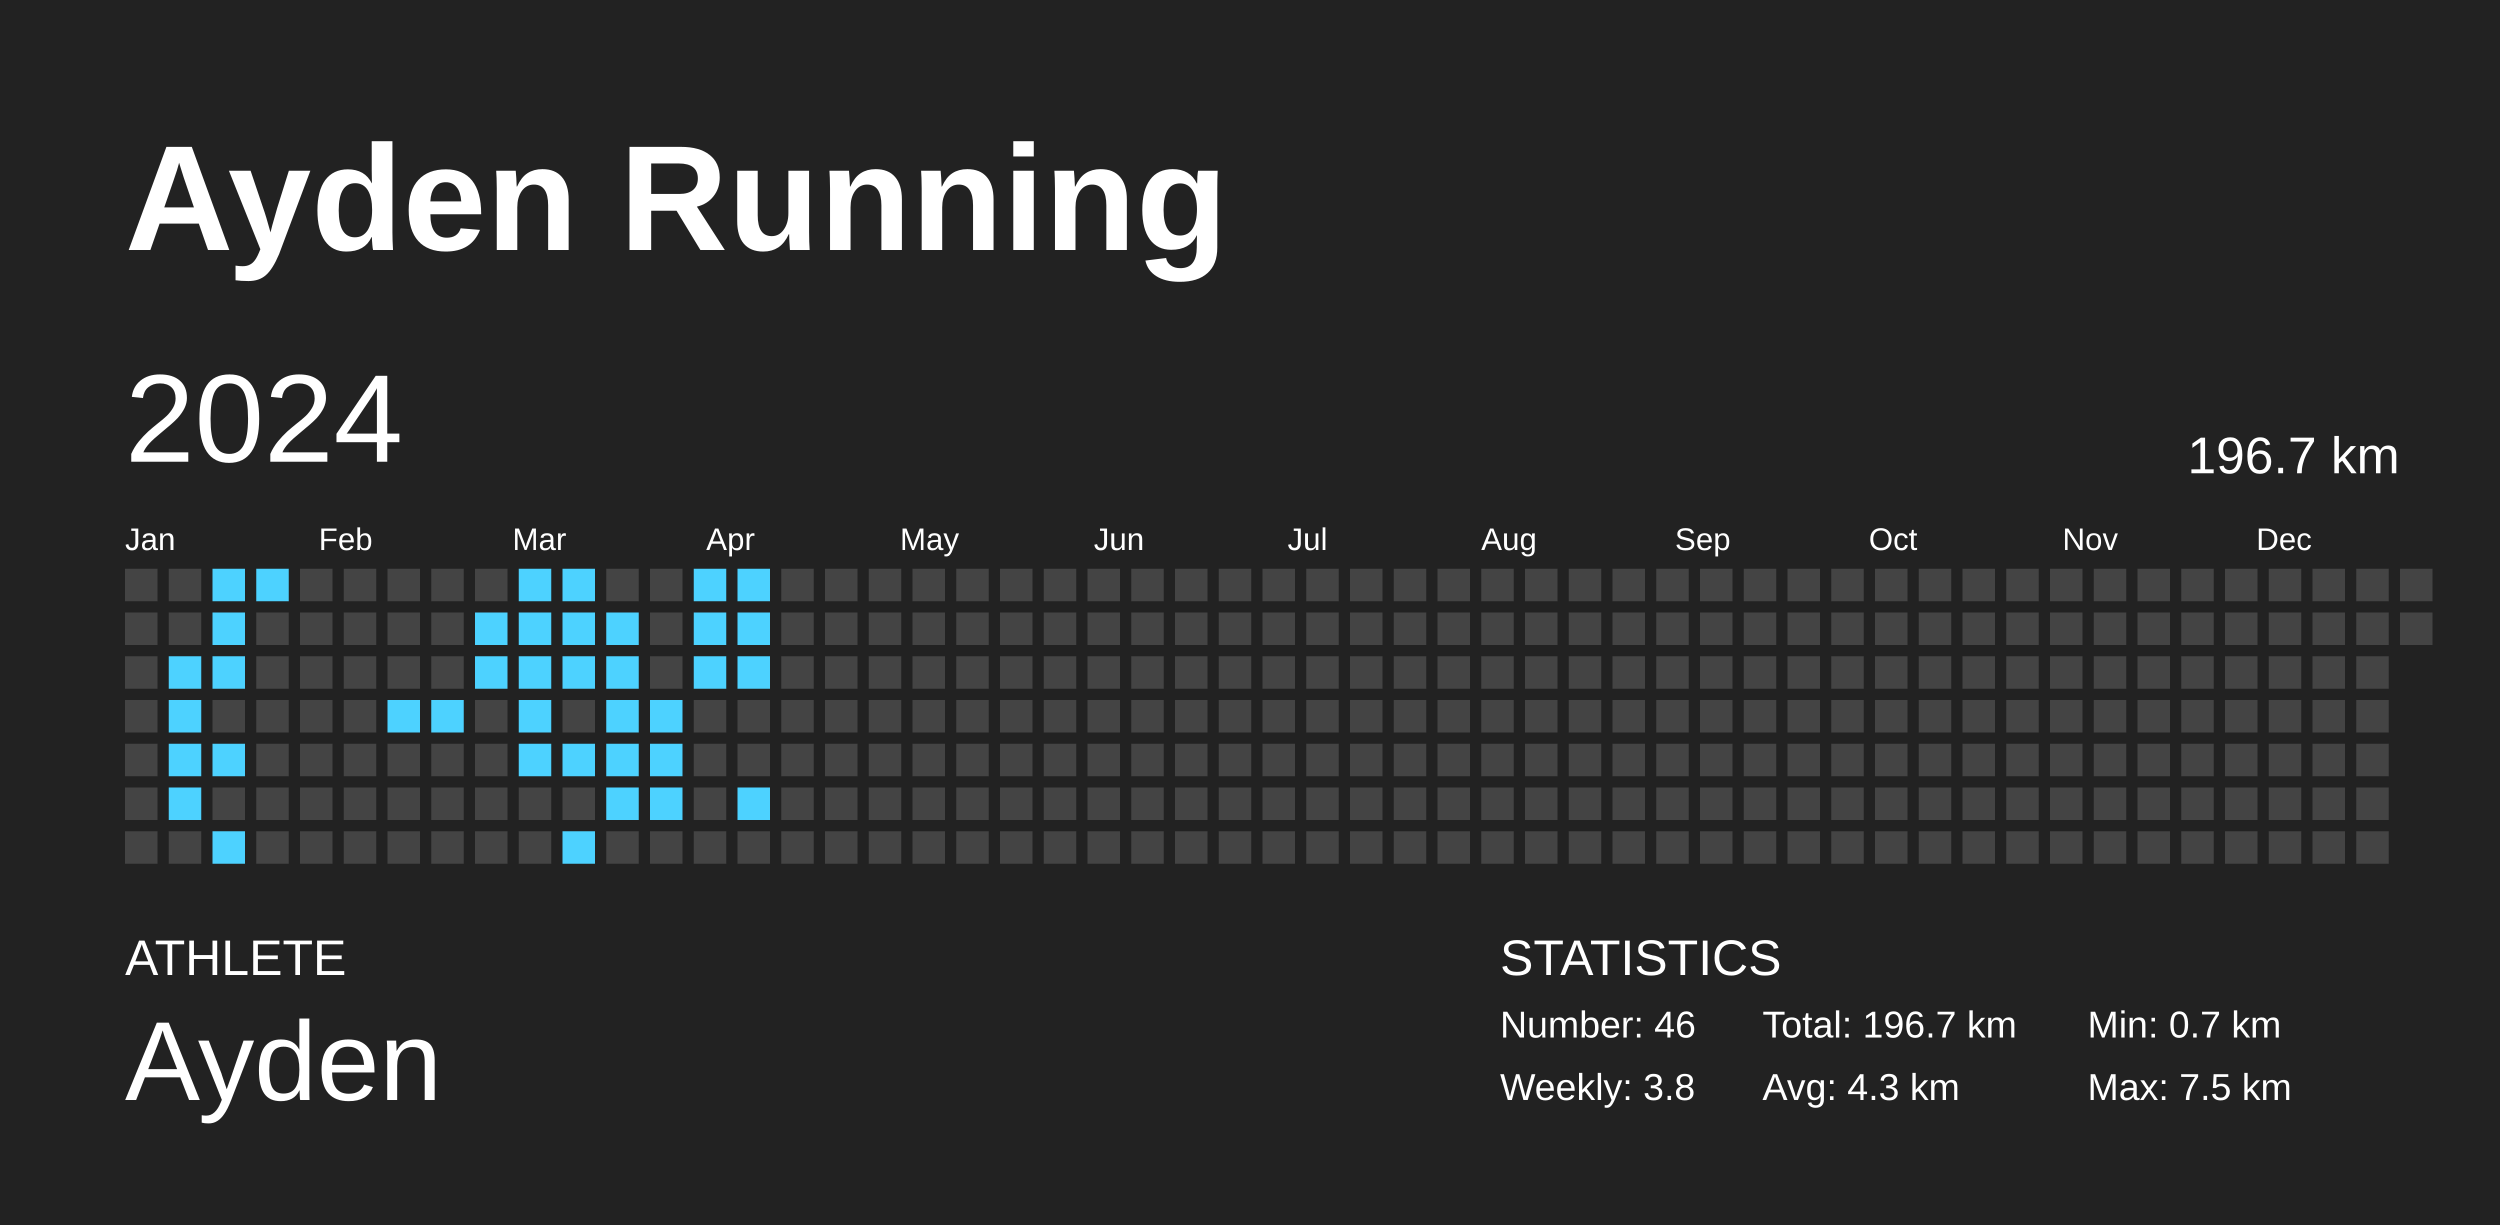
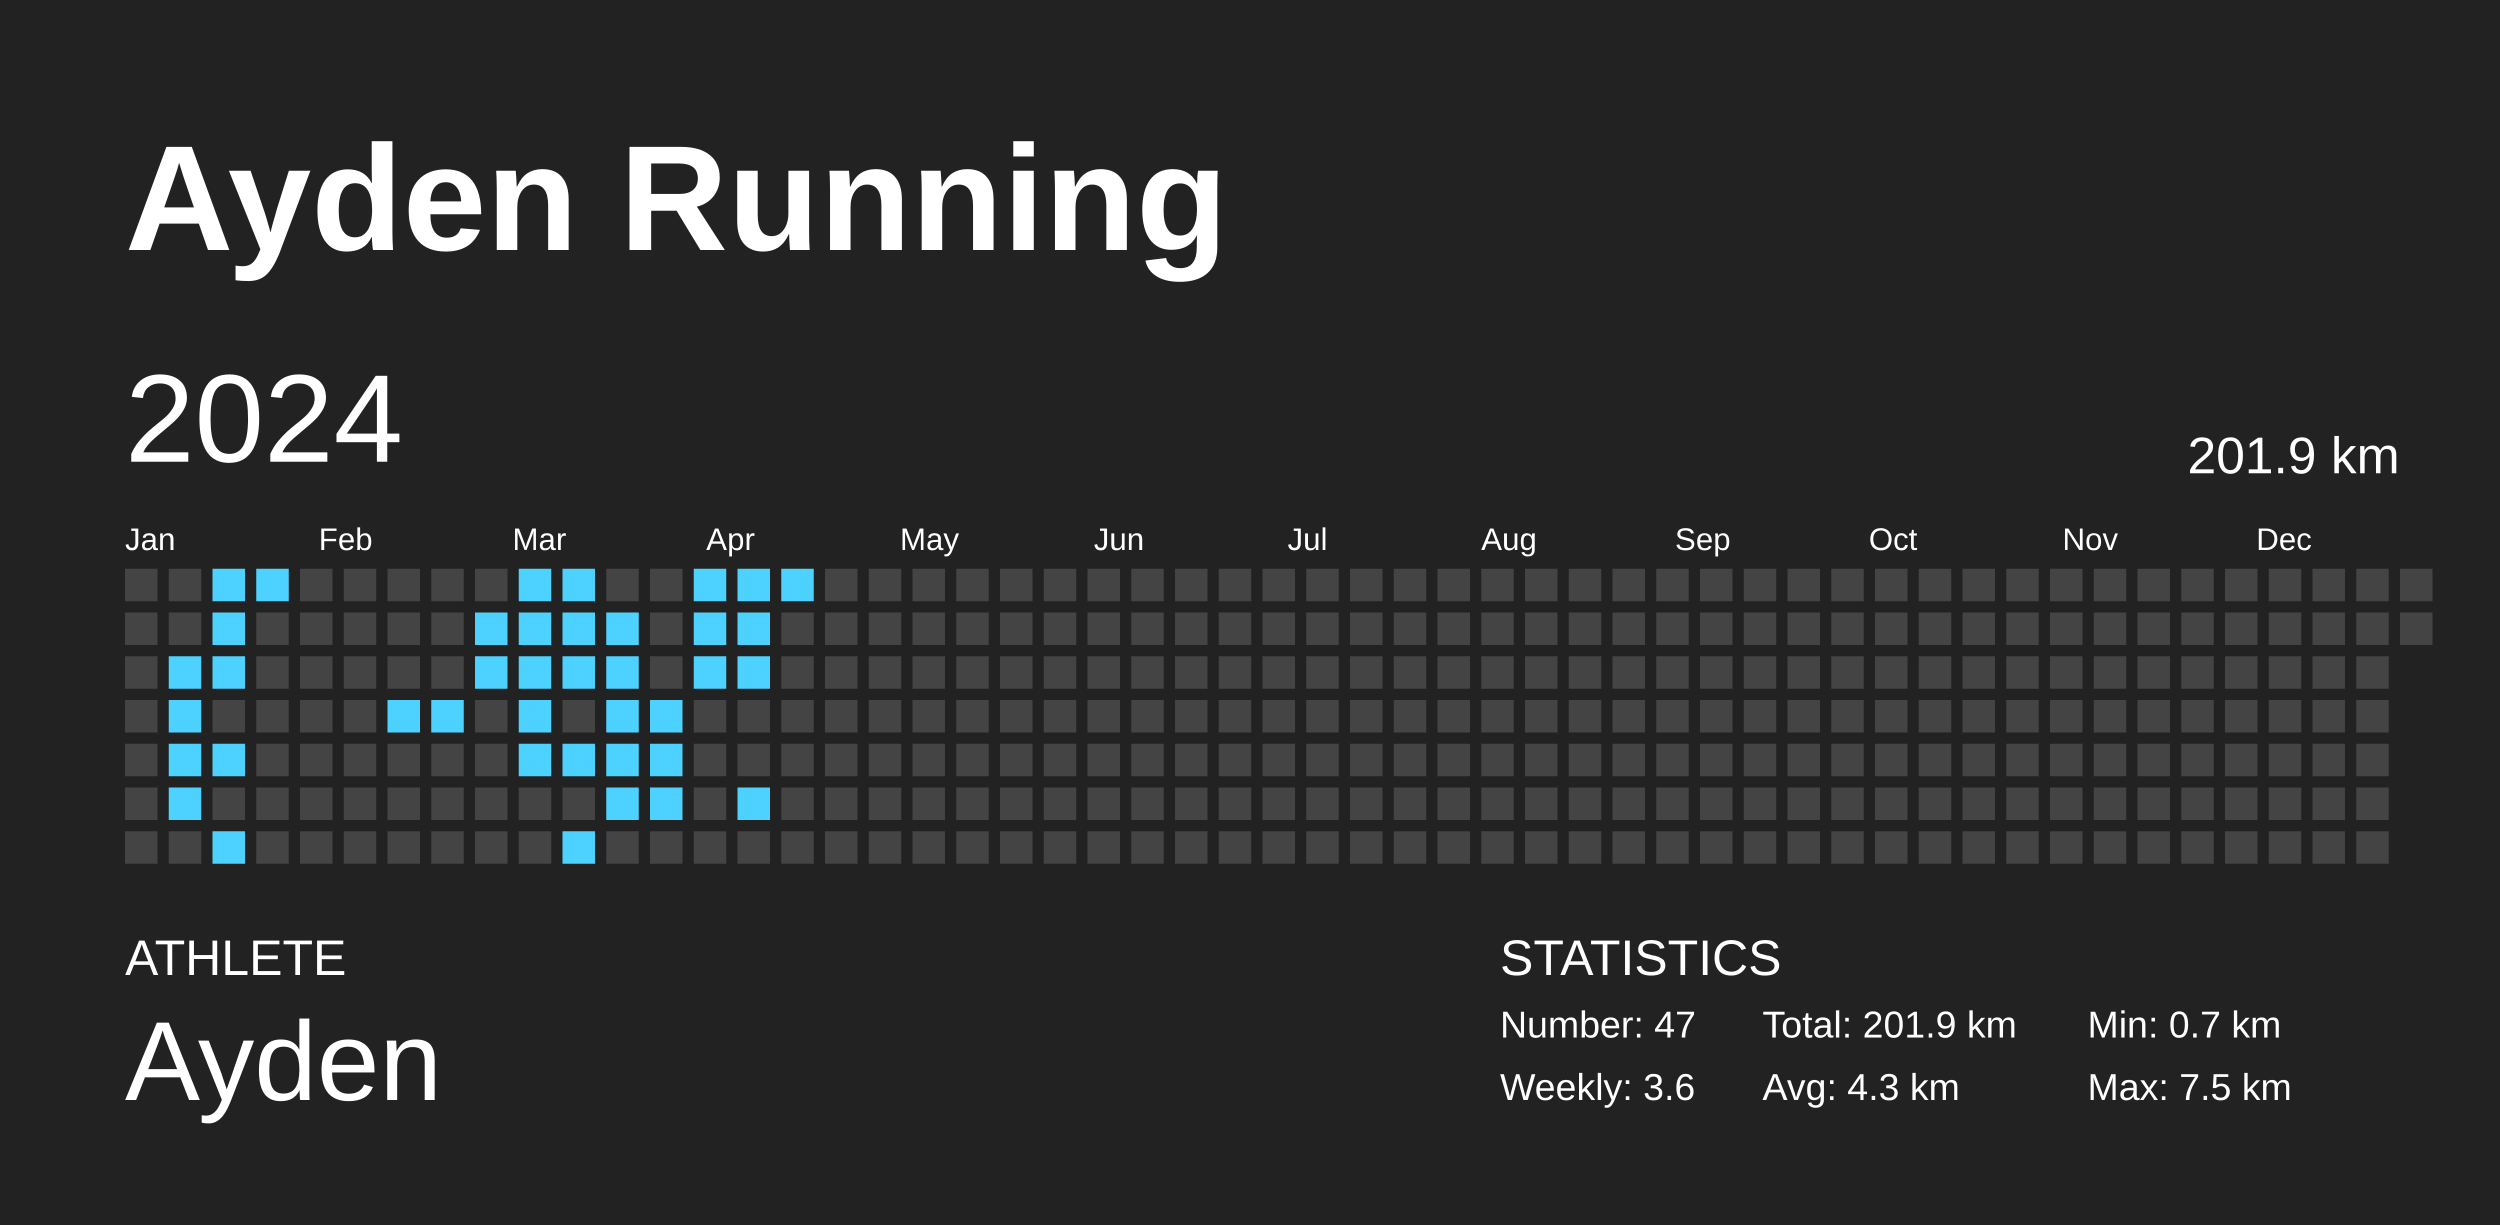
<svg xmlns="http://www.w3.org/2000/svg" baseProfile="full" height="98mm" version="1.1" viewBox="0,0,200,98" width="200mm">
  <defs />
  <rect fill="#222222" height="98" width="200" x="0" y="0" />
  <text fill="#FFFFFF" style="font-size:12px; font-family:Arial; font-weight:bold;" x="10" y="20">Ayden Running</text>
  <text fill="#FFFFFF" style="font-size:4px; font-family:Arial" x="10" y="78">ATHLETE</text>
  <text fill="#FFFFFF" style="font-size:9px; font-family:Arial" x="10" y="88">Ayden</text>
  <text fill="#FFFFFF" style="font-size:4px; font-family:Arial" x="120" y="78">STATISTICS</text>
-   <text fill="#FFFFFF" style="font-size:3px; font-family:Arial" x="120" y="83">Number: 46</text>
-   <text fill="#FFFFFF" style="font-size:3px; font-family:Arial" x="120" y="88">Weekly: 3.8</text>
-   <text fill="#FFFFFF" style="font-size:3px; font-family:Arial" x="141" y="83">Total: 196.7 km</text>
+   <text fill="#FFFFFF" style="font-size:3px; font-family:Arial" x="120" y="83">Number: 47</text>
+   <text fill="#FFFFFF" style="font-size:3px; font-family:Arial" x="120" y="88">Weekly: 3.6</text>
+   <text fill="#FFFFFF" style="font-size:3px; font-family:Arial" x="141" y="83">Total: 201.9 km</text>
  <text fill="#FFFFFF" style="font-size:3px; font-family:Arial" x="141" y="88">Avg: 4.3 km</text>
  <text fill="#FFFFFF" style="font-size:3px; font-family:Arial" x="167" y="83">Min: 0.7 km</text>
  <text fill="#FFFFFF" style="font-size:3px; font-family:Arial" x="167" y="88">Max: 7.5 km</text>
  <text dominant-baseline="hanging" fill="#FFFFFF" style="font-size:10.0px; font-family:Arial;" x="10" y="30">2024</text>
-   <text dominant-baseline="hanging" fill="#FFFFFF" style="font-size:4.125px; font-family:Arial;" x="175" y="35">196.7 km</text>
+   <text dominant-baseline="hanging" fill="#FFFFFF" style="font-size:4.125px; font-family:Arial;" x="175" y="35">201.9 km</text>
  <text fill="#FFFFFF" style="font-size:2.5px; font-family:Arial" x="10.0" y="44">Jan</text>
  <text fill="#FFFFFF" style="font-size:2.5px; font-family:Arial" x="25.5" y="44">Feb</text>
  <text fill="#FFFFFF" style="font-size:2.5px; font-family:Arial" x="41.0" y="44">Mar</text>
  <text fill="#FFFFFF" style="font-size:2.5px; font-family:Arial" x="56.5" y="44">Apr</text>
  <text fill="#FFFFFF" style="font-size:2.5px; font-family:Arial" x="72.0" y="44">May</text>
  <text fill="#FFFFFF" style="font-size:2.5px; font-family:Arial" x="87.5" y="44">Jun</text>
  <text fill="#FFFFFF" style="font-size:2.5px; font-family:Arial" x="103.0" y="44">Jul</text>
  <text fill="#FFFFFF" style="font-size:2.5px; font-family:Arial" x="118.5" y="44">Aug</text>
  <text fill="#FFFFFF" style="font-size:2.5px; font-family:Arial" x="134.0" y="44">Sep</text>
  <text fill="#FFFFFF" style="font-size:2.5px; font-family:Arial" x="149.5" y="44">Oct</text>
  <text fill="#FFFFFF" style="font-size:2.5px; font-family:Arial" x="165.0" y="44">Nov</text>
  <text fill="#FFFFFF" style="font-size:2.5px; font-family:Arial" x="180.5" y="44">Dec</text>
  <rect fill="#444444" height="2.6" width="2.6" x="10.0" y="45.5" />
  <rect fill="#444444" height="2.6" width="2.6" x="10.0" y="49.0" />
  <rect fill="#444444" height="2.6" width="2.6" x="10.0" y="52.5" />
  <rect fill="#444444" height="2.6" width="2.6" x="10.0" y="56.0" />
  <rect fill="#444444" height="2.6" width="2.6" x="10.0" y="59.5" />
  <rect fill="#444444" height="2.6" width="2.6" x="10.0" y="63.0" />
  <rect fill="#444444" height="2.6" width="2.6" x="10.0" y="66.5" />
  <rect fill="#444444" height="2.6" width="2.6" x="13.5" y="45.5" />
  <rect fill="#444444" height="2.6" width="2.6" x="13.5" y="49.0" />
  <rect fill="#4dd2ff" height="2.6" width="2.6" x="13.5" y="52.5" />
  <rect fill="#4dd2ff" height="2.6" width="2.6" x="13.5" y="56.0" />
  <rect fill="#4dd2ff" height="2.6" width="2.6" x="13.5" y="59.5" />
  <rect fill="#4dd2ff" height="2.6" width="2.6" x="13.5" y="63.0" />
  <rect fill="#444444" height="2.6" width="2.6" x="13.5" y="66.5" />
  <rect fill="#4dd2ff" height="2.6" width="2.6" x="17.0" y="45.5" />
  <rect fill="#4dd2ff" height="2.6" width="2.6" x="17.0" y="49.0" />
  <rect fill="#4dd2ff" height="2.6" width="2.6" x="17.0" y="52.5" />
  <rect fill="#444444" height="2.6" width="2.6" x="17.0" y="56.0" />
  <rect fill="#4dd2ff" height="2.6" width="2.6" x="17.0" y="59.5" />
  <rect fill="#444444" height="2.6" width="2.6" x="17.0" y="63.0" />
  <rect fill="#4dd2ff" height="2.6" width="2.6" x="17.0" y="66.5" />
  <rect fill="#4dd2ff" height="2.6" width="2.6" x="20.5" y="45.5" />
  <rect fill="#444444" height="2.6" width="2.6" x="20.5" y="49.0" />
  <rect fill="#444444" height="2.6" width="2.6" x="20.5" y="52.5" />
  <rect fill="#444444" height="2.6" width="2.6" x="20.5" y="56.0" />
  <rect fill="#444444" height="2.6" width="2.6" x="20.5" y="59.5" />
  <rect fill="#444444" height="2.6" width="2.6" x="20.5" y="63.0" />
  <rect fill="#444444" height="2.6" width="2.6" x="20.5" y="66.5" />
  <rect fill="#444444" height="2.6" width="2.6" x="24.0" y="45.5" />
  <rect fill="#444444" height="2.6" width="2.6" x="24.0" y="49.0" />
  <rect fill="#444444" height="2.6" width="2.6" x="24.0" y="52.5" />
  <rect fill="#444444" height="2.6" width="2.6" x="24.0" y="56.0" />
  <rect fill="#444444" height="2.6" width="2.6" x="24.0" y="59.5" />
  <rect fill="#444444" height="2.6" width="2.6" x="24.0" y="63.0" />
  <rect fill="#444444" height="2.6" width="2.6" x="24.0" y="66.5" />
  <rect fill="#444444" height="2.6" width="2.6" x="27.5" y="45.5" />
  <rect fill="#444444" height="2.6" width="2.6" x="27.5" y="49.0" />
  <rect fill="#444444" height="2.6" width="2.6" x="27.5" y="52.5" />
  <rect fill="#444444" height="2.6" width="2.6" x="27.5" y="56.0" />
  <rect fill="#444444" height="2.6" width="2.6" x="27.5" y="59.5" />
  <rect fill="#444444" height="2.6" width="2.6" x="27.5" y="63.0" />
  <rect fill="#444444" height="2.6" width="2.6" x="27.5" y="66.5" />
  <rect fill="#444444" height="2.6" width="2.6" x="31.0" y="45.5" />
  <rect fill="#444444" height="2.6" width="2.6" x="31.0" y="49.0" />
  <rect fill="#444444" height="2.6" width="2.6" x="31.0" y="52.5" />
  <rect fill="#4dd2ff" height="2.6" width="2.6" x="31.0" y="56.0" />
  <rect fill="#444444" height="2.6" width="2.6" x="31.0" y="59.5" />
  <rect fill="#444444" height="2.6" width="2.6" x="31.0" y="63.0" />
  <rect fill="#444444" height="2.6" width="2.6" x="31.0" y="66.5" />
  <rect fill="#444444" height="2.6" width="2.6" x="34.5" y="45.5" />
  <rect fill="#444444" height="2.6" width="2.6" x="34.5" y="49.0" />
  <rect fill="#444444" height="2.6" width="2.6" x="34.5" y="52.5" />
  <rect fill="#4dd2ff" height="2.6" width="2.6" x="34.5" y="56.0" />
  <rect fill="#444444" height="2.6" width="2.6" x="34.5" y="59.5" />
  <rect fill="#444444" height="2.6" width="2.6" x="34.5" y="63.0" />
  <rect fill="#444444" height="2.6" width="2.6" x="34.5" y="66.5" />
  <rect fill="#444444" height="2.6" width="2.6" x="38.0" y="45.5" />
  <rect fill="#4dd2ff" height="2.6" width="2.6" x="38.0" y="49.0" />
  <rect fill="#4dd2ff" height="2.6" width="2.6" x="38.0" y="52.5" />
  <rect fill="#444444" height="2.6" width="2.6" x="38.0" y="56.0" />
  <rect fill="#444444" height="2.6" width="2.6" x="38.0" y="59.5" />
  <rect fill="#444444" height="2.6" width="2.6" x="38.0" y="63.0" />
  <rect fill="#444444" height="2.6" width="2.6" x="38.0" y="66.5" />
  <rect fill="#4dd2ff" height="2.6" width="2.6" x="41.5" y="45.5" />
  <rect fill="#4dd2ff" height="2.6" width="2.6" x="41.5" y="49.0" />
  <rect fill="#4dd2ff" height="2.6" width="2.6" x="41.5" y="52.5" />
  <rect fill="#4dd2ff" height="2.6" width="2.6" x="41.5" y="56.0" />
  <rect fill="#4dd2ff" height="2.6" width="2.6" x="41.5" y="59.5" />
  <rect fill="#444444" height="2.6" width="2.6" x="41.5" y="63.0" />
  <rect fill="#444444" height="2.6" width="2.6" x="41.5" y="66.5" />
  <rect fill="#4dd2ff" height="2.6" width="2.6" x="45.0" y="45.5" />
  <rect fill="#4dd2ff" height="2.6" width="2.6" x="45.0" y="49.0" />
  <rect fill="#4dd2ff" height="2.6" width="2.6" x="45.0" y="52.5" />
  <rect fill="#444444" height="2.6" width="2.6" x="45.0" y="56.0" />
  <rect fill="#4dd2ff" height="2.6" width="2.6" x="45.0" y="59.5" />
  <rect fill="#444444" height="2.6" width="2.6" x="45.0" y="63.0" />
  <rect fill="#4dd2ff" height="2.6" width="2.6" x="45.0" y="66.5" />
  <rect fill="#444444" height="2.6" width="2.6" x="48.5" y="45.5" />
  <rect fill="#4dd2ff" height="2.6" width="2.6" x="48.5" y="49.0" />
  <rect fill="#4dd2ff" height="2.6" width="2.6" x="48.5" y="52.5" />
  <rect fill="#4dd2ff" height="2.6" width="2.6" x="48.5" y="56.0" />
  <rect fill="#4dd2ff" height="2.6" width="2.6" x="48.5" y="59.5" />
  <rect fill="#4dd2ff" height="2.6" width="2.6" x="48.5" y="63.0" />
  <rect fill="#444444" height="2.6" width="2.6" x="48.5" y="66.5" />
  <rect fill="#444444" height="2.6" width="2.6" x="52.0" y="45.5" />
  <rect fill="#444444" height="2.6" width="2.6" x="52.0" y="49.0" />
  <rect fill="#444444" height="2.6" width="2.6" x="52.0" y="52.5" />
  <rect fill="#4dd2ff" height="2.6" width="2.6" x="52.0" y="56.0" />
  <rect fill="#4dd2ff" height="2.6" width="2.6" x="52.0" y="59.5" />
  <rect fill="#4dd2ff" height="2.6" width="2.6" x="52.0" y="63.0" />
  <rect fill="#444444" height="2.6" width="2.6" x="52.0" y="66.5" />
  <rect fill="#4dd2ff" height="2.6" width="2.6" x="55.5" y="45.5" />
  <rect fill="#4dd2ff" height="2.6" width="2.6" x="55.5" y="49.0" />
  <rect fill="#4dd2ff" height="2.6" width="2.6" x="55.5" y="52.5" />
  <rect fill="#444444" height="2.6" width="2.6" x="55.5" y="56.0" />
  <rect fill="#444444" height="2.6" width="2.6" x="55.5" y="59.5" />
  <rect fill="#444444" height="2.6" width="2.6" x="55.5" y="63.0" />
  <rect fill="#444444" height="2.6" width="2.6" x="55.5" y="66.5" />
  <rect fill="#4dd2ff" height="2.6" width="2.6" x="59.0" y="45.5" />
  <rect fill="#4dd2ff" height="2.6" width="2.6" x="59.0" y="49.0" />
  <rect fill="#4dd2ff" height="2.6" width="2.6" x="59.0" y="52.5" />
  <rect fill="#444444" height="2.6" width="2.6" x="59.0" y="56.0" />
  <rect fill="#444444" height="2.6" width="2.6" x="59.0" y="59.5" />
  <rect fill="#4dd2ff" height="2.6" width="2.6" x="59.0" y="63.0" />
  <rect fill="#444444" height="2.6" width="2.6" x="59.0" y="66.5" />
-   <rect fill="#444444" height="2.6" width="2.6" x="62.5" y="45.5" />
+   <rect fill="#4dd2ff" height="2.6" width="2.6" x="62.5" y="45.5" />
  <rect fill="#444444" height="2.6" width="2.6" x="62.5" y="49.0" />
  <rect fill="#444444" height="2.6" width="2.6" x="62.5" y="52.5" />
  <rect fill="#444444" height="2.6" width="2.6" x="62.5" y="56.0" />
  <rect fill="#444444" height="2.6" width="2.6" x="62.5" y="59.5" />
  <rect fill="#444444" height="2.6" width="2.6" x="62.5" y="63.0" />
  <rect fill="#444444" height="2.6" width="2.6" x="62.5" y="66.5" />
  <rect fill="#444444" height="2.6" width="2.6" x="66.0" y="45.5" />
  <rect fill="#444444" height="2.6" width="2.6" x="66.0" y="49.0" />
  <rect fill="#444444" height="2.6" width="2.6" x="66.0" y="52.5" />
  <rect fill="#444444" height="2.6" width="2.6" x="66.0" y="56.0" />
  <rect fill="#444444" height="2.6" width="2.6" x="66.0" y="59.5" />
  <rect fill="#444444" height="2.6" width="2.6" x="66.0" y="63.0" />
  <rect fill="#444444" height="2.6" width="2.6" x="66.0" y="66.5" />
  <rect fill="#444444" height="2.6" width="2.6" x="69.5" y="45.5" />
  <rect fill="#444444" height="2.6" width="2.6" x="69.5" y="49.0" />
  <rect fill="#444444" height="2.6" width="2.6" x="69.5" y="52.5" />
  <rect fill="#444444" height="2.6" width="2.6" x="69.5" y="56.0" />
  <rect fill="#444444" height="2.6" width="2.6" x="69.5" y="59.5" />
  <rect fill="#444444" height="2.6" width="2.6" x="69.5" y="63.0" />
  <rect fill="#444444" height="2.6" width="2.6" x="69.5" y="66.5" />
  <rect fill="#444444" height="2.6" width="2.6" x="73.0" y="45.5" />
  <rect fill="#444444" height="2.6" width="2.6" x="73.0" y="49.0" />
  <rect fill="#444444" height="2.6" width="2.6" x="73.0" y="52.5" />
  <rect fill="#444444" height="2.6" width="2.6" x="73.0" y="56.0" />
  <rect fill="#444444" height="2.6" width="2.6" x="73.0" y="59.5" />
  <rect fill="#444444" height="2.6" width="2.6" x="73.0" y="63.0" />
  <rect fill="#444444" height="2.6" width="2.6" x="73.0" y="66.5" />
  <rect fill="#444444" height="2.6" width="2.6" x="76.5" y="45.5" />
  <rect fill="#444444" height="2.6" width="2.6" x="76.5" y="49.0" />
  <rect fill="#444444" height="2.6" width="2.6" x="76.5" y="52.5" />
  <rect fill="#444444" height="2.6" width="2.6" x="76.5" y="56.0" />
  <rect fill="#444444" height="2.6" width="2.6" x="76.5" y="59.5" />
  <rect fill="#444444" height="2.6" width="2.6" x="76.5" y="63.0" />
  <rect fill="#444444" height="2.6" width="2.6" x="76.5" y="66.5" />
  <rect fill="#444444" height="2.6" width="2.6" x="80.0" y="45.5" />
  <rect fill="#444444" height="2.6" width="2.6" x="80.0" y="49.0" />
  <rect fill="#444444" height="2.6" width="2.6" x="80.0" y="52.5" />
  <rect fill="#444444" height="2.6" width="2.6" x="80.0" y="56.0" />
  <rect fill="#444444" height="2.6" width="2.6" x="80.0" y="59.5" />
  <rect fill="#444444" height="2.6" width="2.6" x="80.0" y="63.0" />
  <rect fill="#444444" height="2.6" width="2.6" x="80.0" y="66.5" />
  <rect fill="#444444" height="2.6" width="2.6" x="83.5" y="45.5" />
  <rect fill="#444444" height="2.6" width="2.6" x="83.5" y="49.0" />
  <rect fill="#444444" height="2.6" width="2.6" x="83.5" y="52.5" />
  <rect fill="#444444" height="2.6" width="2.6" x="83.5" y="56.0" />
  <rect fill="#444444" height="2.6" width="2.6" x="83.5" y="59.5" />
  <rect fill="#444444" height="2.6" width="2.6" x="83.5" y="63.0" />
  <rect fill="#444444" height="2.6" width="2.6" x="83.5" y="66.5" />
  <rect fill="#444444" height="2.6" width="2.6" x="87.0" y="45.5" />
  <rect fill="#444444" height="2.6" width="2.6" x="87.0" y="49.0" />
  <rect fill="#444444" height="2.6" width="2.6" x="87.0" y="52.5" />
  <rect fill="#444444" height="2.6" width="2.6" x="87.0" y="56.0" />
  <rect fill="#444444" height="2.6" width="2.6" x="87.0" y="59.5" />
  <rect fill="#444444" height="2.6" width="2.6" x="87.0" y="63.0" />
  <rect fill="#444444" height="2.6" width="2.6" x="87.0" y="66.5" />
  <rect fill="#444444" height="2.6" width="2.6" x="90.5" y="45.5" />
  <rect fill="#444444" height="2.6" width="2.6" x="90.5" y="49.0" />
  <rect fill="#444444" height="2.6" width="2.6" x="90.5" y="52.5" />
  <rect fill="#444444" height="2.6" width="2.6" x="90.5" y="56.0" />
  <rect fill="#444444" height="2.6" width="2.6" x="90.5" y="59.5" />
  <rect fill="#444444" height="2.6" width="2.6" x="90.5" y="63.0" />
  <rect fill="#444444" height="2.6" width="2.6" x="90.5" y="66.5" />
  <rect fill="#444444" height="2.6" width="2.6" x="94.0" y="45.5" />
  <rect fill="#444444" height="2.6" width="2.6" x="94.0" y="49.0" />
  <rect fill="#444444" height="2.6" width="2.6" x="94.0" y="52.5" />
  <rect fill="#444444" height="2.6" width="2.6" x="94.0" y="56.0" />
  <rect fill="#444444" height="2.6" width="2.6" x="94.0" y="59.5" />
  <rect fill="#444444" height="2.6" width="2.6" x="94.0" y="63.0" />
  <rect fill="#444444" height="2.6" width="2.6" x="94.0" y="66.5" />
  <rect fill="#444444" height="2.6" width="2.6" x="97.5" y="45.5" />
  <rect fill="#444444" height="2.6" width="2.6" x="97.5" y="49.0" />
  <rect fill="#444444" height="2.6" width="2.6" x="97.5" y="52.5" />
  <rect fill="#444444" height="2.6" width="2.6" x="97.5" y="56.0" />
  <rect fill="#444444" height="2.6" width="2.6" x="97.5" y="59.5" />
  <rect fill="#444444" height="2.6" width="2.6" x="97.5" y="63.0" />
  <rect fill="#444444" height="2.6" width="2.6" x="97.5" y="66.5" />
  <rect fill="#444444" height="2.6" width="2.6" x="101.0" y="45.5" />
  <rect fill="#444444" height="2.6" width="2.6" x="101.0" y="49.0" />
  <rect fill="#444444" height="2.6" width="2.6" x="101.0" y="52.5" />
  <rect fill="#444444" height="2.6" width="2.6" x="101.0" y="56.0" />
  <rect fill="#444444" height="2.6" width="2.6" x="101.0" y="59.5" />
  <rect fill="#444444" height="2.6" width="2.6" x="101.0" y="63.0" />
  <rect fill="#444444" height="2.6" width="2.6" x="101.0" y="66.5" />
  <rect fill="#444444" height="2.6" width="2.6" x="104.5" y="45.5" />
  <rect fill="#444444" height="2.6" width="2.6" x="104.5" y="49.0" />
  <rect fill="#444444" height="2.6" width="2.6" x="104.5" y="52.5" />
  <rect fill="#444444" height="2.6" width="2.6" x="104.5" y="56.0" />
  <rect fill="#444444" height="2.6" width="2.6" x="104.5" y="59.5" />
  <rect fill="#444444" height="2.6" width="2.6" x="104.5" y="63.0" />
  <rect fill="#444444" height="2.6" width="2.6" x="104.5" y="66.5" />
  <rect fill="#444444" height="2.6" width="2.6" x="108.0" y="45.5" />
  <rect fill="#444444" height="2.6" width="2.6" x="108.0" y="49.0" />
  <rect fill="#444444" height="2.6" width="2.6" x="108.0" y="52.5" />
  <rect fill="#444444" height="2.6" width="2.6" x="108.0" y="56.0" />
  <rect fill="#444444" height="2.6" width="2.6" x="108.0" y="59.5" />
  <rect fill="#444444" height="2.6" width="2.6" x="108.0" y="63.0" />
  <rect fill="#444444" height="2.6" width="2.6" x="108.0" y="66.5" />
  <rect fill="#444444" height="2.6" width="2.6" x="111.5" y="45.5" />
  <rect fill="#444444" height="2.6" width="2.6" x="111.5" y="49.0" />
  <rect fill="#444444" height="2.6" width="2.6" x="111.5" y="52.5" />
  <rect fill="#444444" height="2.6" width="2.6" x="111.5" y="56.0" />
  <rect fill="#444444" height="2.6" width="2.6" x="111.5" y="59.5" />
  <rect fill="#444444" height="2.6" width="2.6" x="111.5" y="63.0" />
  <rect fill="#444444" height="2.6" width="2.6" x="111.5" y="66.5" />
  <rect fill="#444444" height="2.6" width="2.6" x="115.0" y="45.5" />
  <rect fill="#444444" height="2.6" width="2.6" x="115.0" y="49.0" />
  <rect fill="#444444" height="2.6" width="2.6" x="115.0" y="52.5" />
  <rect fill="#444444" height="2.6" width="2.6" x="115.0" y="56.0" />
  <rect fill="#444444" height="2.6" width="2.6" x="115.0" y="59.5" />
  <rect fill="#444444" height="2.6" width="2.6" x="115.0" y="63.0" />
  <rect fill="#444444" height="2.6" width="2.6" x="115.0" y="66.5" />
  <rect fill="#444444" height="2.6" width="2.6" x="118.5" y="45.5" />
  <rect fill="#444444" height="2.6" width="2.6" x="118.5" y="49.0" />
  <rect fill="#444444" height="2.6" width="2.6" x="118.5" y="52.5" />
  <rect fill="#444444" height="2.6" width="2.6" x="118.5" y="56.0" />
  <rect fill="#444444" height="2.6" width="2.6" x="118.5" y="59.5" />
  <rect fill="#444444" height="2.6" width="2.6" x="118.5" y="63.0" />
  <rect fill="#444444" height="2.6" width="2.6" x="118.5" y="66.5" />
  <rect fill="#444444" height="2.6" width="2.6" x="122.0" y="45.5" />
  <rect fill="#444444" height="2.6" width="2.6" x="122.0" y="49.0" />
  <rect fill="#444444" height="2.6" width="2.6" x="122.0" y="52.5" />
  <rect fill="#444444" height="2.6" width="2.6" x="122.0" y="56.0" />
  <rect fill="#444444" height="2.6" width="2.6" x="122.0" y="59.5" />
  <rect fill="#444444" height="2.6" width="2.6" x="122.0" y="63.0" />
  <rect fill="#444444" height="2.6" width="2.6" x="122.0" y="66.5" />
  <rect fill="#444444" height="2.6" width="2.6" x="125.5" y="45.5" />
  <rect fill="#444444" height="2.6" width="2.6" x="125.5" y="49.0" />
  <rect fill="#444444" height="2.6" width="2.6" x="125.5" y="52.5" />
  <rect fill="#444444" height="2.6" width="2.6" x="125.5" y="56.0" />
  <rect fill="#444444" height="2.6" width="2.6" x="125.5" y="59.5" />
  <rect fill="#444444" height="2.6" width="2.6" x="125.5" y="63.0" />
  <rect fill="#444444" height="2.6" width="2.6" x="125.5" y="66.5" />
  <rect fill="#444444" height="2.6" width="2.6" x="129.0" y="45.5" />
  <rect fill="#444444" height="2.6" width="2.6" x="129.0" y="49.0" />
  <rect fill="#444444" height="2.6" width="2.6" x="129.0" y="52.5" />
  <rect fill="#444444" height="2.6" width="2.6" x="129.0" y="56.0" />
  <rect fill="#444444" height="2.6" width="2.6" x="129.0" y="59.5" />
  <rect fill="#444444" height="2.6" width="2.6" x="129.0" y="63.0" />
  <rect fill="#444444" height="2.6" width="2.6" x="129.0" y="66.5" />
  <rect fill="#444444" height="2.6" width="2.6" x="132.5" y="45.5" />
  <rect fill="#444444" height="2.6" width="2.6" x="132.5" y="49.0" />
  <rect fill="#444444" height="2.6" width="2.6" x="132.5" y="52.5" />
  <rect fill="#444444" height="2.6" width="2.6" x="132.5" y="56.0" />
  <rect fill="#444444" height="2.6" width="2.6" x="132.5" y="59.5" />
  <rect fill="#444444" height="2.6" width="2.6" x="132.5" y="63.0" />
  <rect fill="#444444" height="2.6" width="2.6" x="132.5" y="66.5" />
  <rect fill="#444444" height="2.6" width="2.6" x="136.0" y="45.5" />
  <rect fill="#444444" height="2.6" width="2.6" x="136.0" y="49.0" />
  <rect fill="#444444" height="2.6" width="2.6" x="136.0" y="52.5" />
  <rect fill="#444444" height="2.6" width="2.6" x="136.0" y="56.0" />
  <rect fill="#444444" height="2.6" width="2.6" x="136.0" y="59.5" />
  <rect fill="#444444" height="2.6" width="2.6" x="136.0" y="63.0" />
  <rect fill="#444444" height="2.6" width="2.6" x="136.0" y="66.5" />
  <rect fill="#444444" height="2.6" width="2.6" x="139.5" y="45.5" />
  <rect fill="#444444" height="2.6" width="2.6" x="139.5" y="49.0" />
  <rect fill="#444444" height="2.6" width="2.6" x="139.5" y="52.5" />
  <rect fill="#444444" height="2.6" width="2.6" x="139.5" y="56.0" />
  <rect fill="#444444" height="2.6" width="2.6" x="139.5" y="59.5" />
  <rect fill="#444444" height="2.6" width="2.6" x="139.5" y="63.0" />
  <rect fill="#444444" height="2.6" width="2.6" x="139.5" y="66.5" />
  <rect fill="#444444" height="2.6" width="2.6" x="143.0" y="45.5" />
  <rect fill="#444444" height="2.6" width="2.6" x="143.0" y="49.0" />
  <rect fill="#444444" height="2.6" width="2.6" x="143.0" y="52.5" />
  <rect fill="#444444" height="2.6" width="2.6" x="143.0" y="56.0" />
  <rect fill="#444444" height="2.6" width="2.6" x="143.0" y="59.5" />
  <rect fill="#444444" height="2.6" width="2.6" x="143.0" y="63.0" />
  <rect fill="#444444" height="2.6" width="2.6" x="143.0" y="66.5" />
  <rect fill="#444444" height="2.6" width="2.6" x="146.5" y="45.5" />
  <rect fill="#444444" height="2.6" width="2.6" x="146.5" y="49.0" />
  <rect fill="#444444" height="2.6" width="2.6" x="146.5" y="52.5" />
  <rect fill="#444444" height="2.6" width="2.6" x="146.5" y="56.0" />
  <rect fill="#444444" height="2.6" width="2.6" x="146.5" y="59.5" />
  <rect fill="#444444" height="2.6" width="2.6" x="146.5" y="63.0" />
  <rect fill="#444444" height="2.6" width="2.6" x="146.5" y="66.5" />
  <rect fill="#444444" height="2.6" width="2.6" x="150.0" y="45.5" />
  <rect fill="#444444" height="2.6" width="2.6" x="150.0" y="49.0" />
  <rect fill="#444444" height="2.6" width="2.6" x="150.0" y="52.5" />
  <rect fill="#444444" height="2.6" width="2.6" x="150.0" y="56.0" />
  <rect fill="#444444" height="2.6" width="2.6" x="150.0" y="59.5" />
  <rect fill="#444444" height="2.6" width="2.6" x="150.0" y="63.0" />
  <rect fill="#444444" height="2.6" width="2.6" x="150.0" y="66.5" />
  <rect fill="#444444" height="2.6" width="2.6" x="153.5" y="45.5" />
  <rect fill="#444444" height="2.6" width="2.6" x="153.5" y="49.0" />
  <rect fill="#444444" height="2.6" width="2.6" x="153.5" y="52.5" />
  <rect fill="#444444" height="2.6" width="2.6" x="153.5" y="56.0" />
  <rect fill="#444444" height="2.6" width="2.6" x="153.5" y="59.5" />
  <rect fill="#444444" height="2.6" width="2.6" x="153.5" y="63.0" />
  <rect fill="#444444" height="2.6" width="2.6" x="153.5" y="66.5" />
  <rect fill="#444444" height="2.6" width="2.6" x="157.0" y="45.5" />
  <rect fill="#444444" height="2.6" width="2.6" x="157.0" y="49.0" />
  <rect fill="#444444" height="2.6" width="2.6" x="157.0" y="52.5" />
  <rect fill="#444444" height="2.6" width="2.6" x="157.0" y="56.0" />
  <rect fill="#444444" height="2.6" width="2.6" x="157.0" y="59.5" />
  <rect fill="#444444" height="2.6" width="2.6" x="157.0" y="63.0" />
  <rect fill="#444444" height="2.6" width="2.6" x="157.0" y="66.5" />
  <rect fill="#444444" height="2.6" width="2.6" x="160.5" y="45.5" />
  <rect fill="#444444" height="2.6" width="2.6" x="160.5" y="49.0" />
  <rect fill="#444444" height="2.6" width="2.6" x="160.5" y="52.5" />
  <rect fill="#444444" height="2.6" width="2.6" x="160.5" y="56.0" />
  <rect fill="#444444" height="2.6" width="2.6" x="160.5" y="59.5" />
  <rect fill="#444444" height="2.6" width="2.6" x="160.5" y="63.0" />
  <rect fill="#444444" height="2.6" width="2.6" x="160.5" y="66.5" />
  <rect fill="#444444" height="2.6" width="2.6" x="164.0" y="45.5" />
  <rect fill="#444444" height="2.6" width="2.6" x="164.0" y="49.0" />
  <rect fill="#444444" height="2.6" width="2.6" x="164.0" y="52.5" />
  <rect fill="#444444" height="2.6" width="2.6" x="164.0" y="56.0" />
  <rect fill="#444444" height="2.6" width="2.6" x="164.0" y="59.5" />
  <rect fill="#444444" height="2.6" width="2.6" x="164.0" y="63.0" />
  <rect fill="#444444" height="2.6" width="2.6" x="164.0" y="66.5" />
  <rect fill="#444444" height="2.6" width="2.6" x="167.5" y="45.5" />
  <rect fill="#444444" height="2.6" width="2.6" x="167.5" y="49.0" />
  <rect fill="#444444" height="2.6" width="2.6" x="167.5" y="52.5" />
  <rect fill="#444444" height="2.6" width="2.6" x="167.5" y="56.0" />
  <rect fill="#444444" height="2.6" width="2.6" x="167.5" y="59.5" />
  <rect fill="#444444" height="2.6" width="2.6" x="167.5" y="63.0" />
  <rect fill="#444444" height="2.6" width="2.6" x="167.5" y="66.5" />
  <rect fill="#444444" height="2.6" width="2.6" x="171.0" y="45.5" />
  <rect fill="#444444" height="2.6" width="2.6" x="171.0" y="49.0" />
  <rect fill="#444444" height="2.6" width="2.6" x="171.0" y="52.5" />
  <rect fill="#444444" height="2.6" width="2.6" x="171.0" y="56.0" />
  <rect fill="#444444" height="2.6" width="2.6" x="171.0" y="59.5" />
  <rect fill="#444444" height="2.6" width="2.6" x="171.0" y="63.0" />
  <rect fill="#444444" height="2.6" width="2.6" x="171.0" y="66.5" />
  <rect fill="#444444" height="2.6" width="2.6" x="174.5" y="45.5" />
  <rect fill="#444444" height="2.6" width="2.6" x="174.5" y="49.0" />
  <rect fill="#444444" height="2.6" width="2.6" x="174.5" y="52.5" />
  <rect fill="#444444" height="2.6" width="2.6" x="174.5" y="56.0" />
  <rect fill="#444444" height="2.6" width="2.6" x="174.5" y="59.5" />
  <rect fill="#444444" height="2.6" width="2.6" x="174.5" y="63.0" />
  <rect fill="#444444" height="2.6" width="2.6" x="174.5" y="66.5" />
  <rect fill="#444444" height="2.6" width="2.6" x="178.0" y="45.5" />
  <rect fill="#444444" height="2.6" width="2.6" x="178.0" y="49.0" />
  <rect fill="#444444" height="2.6" width="2.6" x="178.0" y="52.5" />
  <rect fill="#444444" height="2.6" width="2.6" x="178.0" y="56.0" />
  <rect fill="#444444" height="2.6" width="2.6" x="178.0" y="59.5" />
  <rect fill="#444444" height="2.6" width="2.6" x="178.0" y="63.0" />
  <rect fill="#444444" height="2.6" width="2.6" x="178.0" y="66.5" />
  <rect fill="#444444" height="2.6" width="2.6" x="181.5" y="45.5" />
  <rect fill="#444444" height="2.6" width="2.6" x="181.5" y="49.0" />
  <rect fill="#444444" height="2.6" width="2.6" x="181.5" y="52.5" />
  <rect fill="#444444" height="2.6" width="2.6" x="181.5" y="56.0" />
  <rect fill="#444444" height="2.6" width="2.6" x="181.5" y="59.5" />
  <rect fill="#444444" height="2.6" width="2.6" x="181.5" y="63.0" />
  <rect fill="#444444" height="2.6" width="2.6" x="181.5" y="66.5" />
  <rect fill="#444444" height="2.6" width="2.6" x="185.0" y="45.5" />
  <rect fill="#444444" height="2.6" width="2.6" x="185.0" y="49.0" />
  <rect fill="#444444" height="2.6" width="2.6" x="185.0" y="52.5" />
  <rect fill="#444444" height="2.6" width="2.6" x="185.0" y="56.0" />
  <rect fill="#444444" height="2.6" width="2.6" x="185.0" y="59.5" />
  <rect fill="#444444" height="2.6" width="2.6" x="185.0" y="63.0" />
  <rect fill="#444444" height="2.6" width="2.6" x="185.0" y="66.5" />
  <rect fill="#444444" height="2.6" width="2.6" x="188.5" y="45.5" />
  <rect fill="#444444" height="2.6" width="2.6" x="188.5" y="49.0" />
  <rect fill="#444444" height="2.6" width="2.6" x="188.5" y="52.5" />
  <rect fill="#444444" height="2.6" width="2.6" x="188.5" y="56.0" />
  <rect fill="#444444" height="2.6" width="2.6" x="188.5" y="59.5" />
  <rect fill="#444444" height="2.6" width="2.6" x="188.5" y="63.0" />
  <rect fill="#444444" height="2.6" width="2.6" x="188.5" y="66.5" />
  <rect fill="#444444" height="2.6" width="2.6" x="192.0" y="45.5" />
  <rect fill="#444444" height="2.6" width="2.6" x="192.0" y="49.0" />
</svg>
